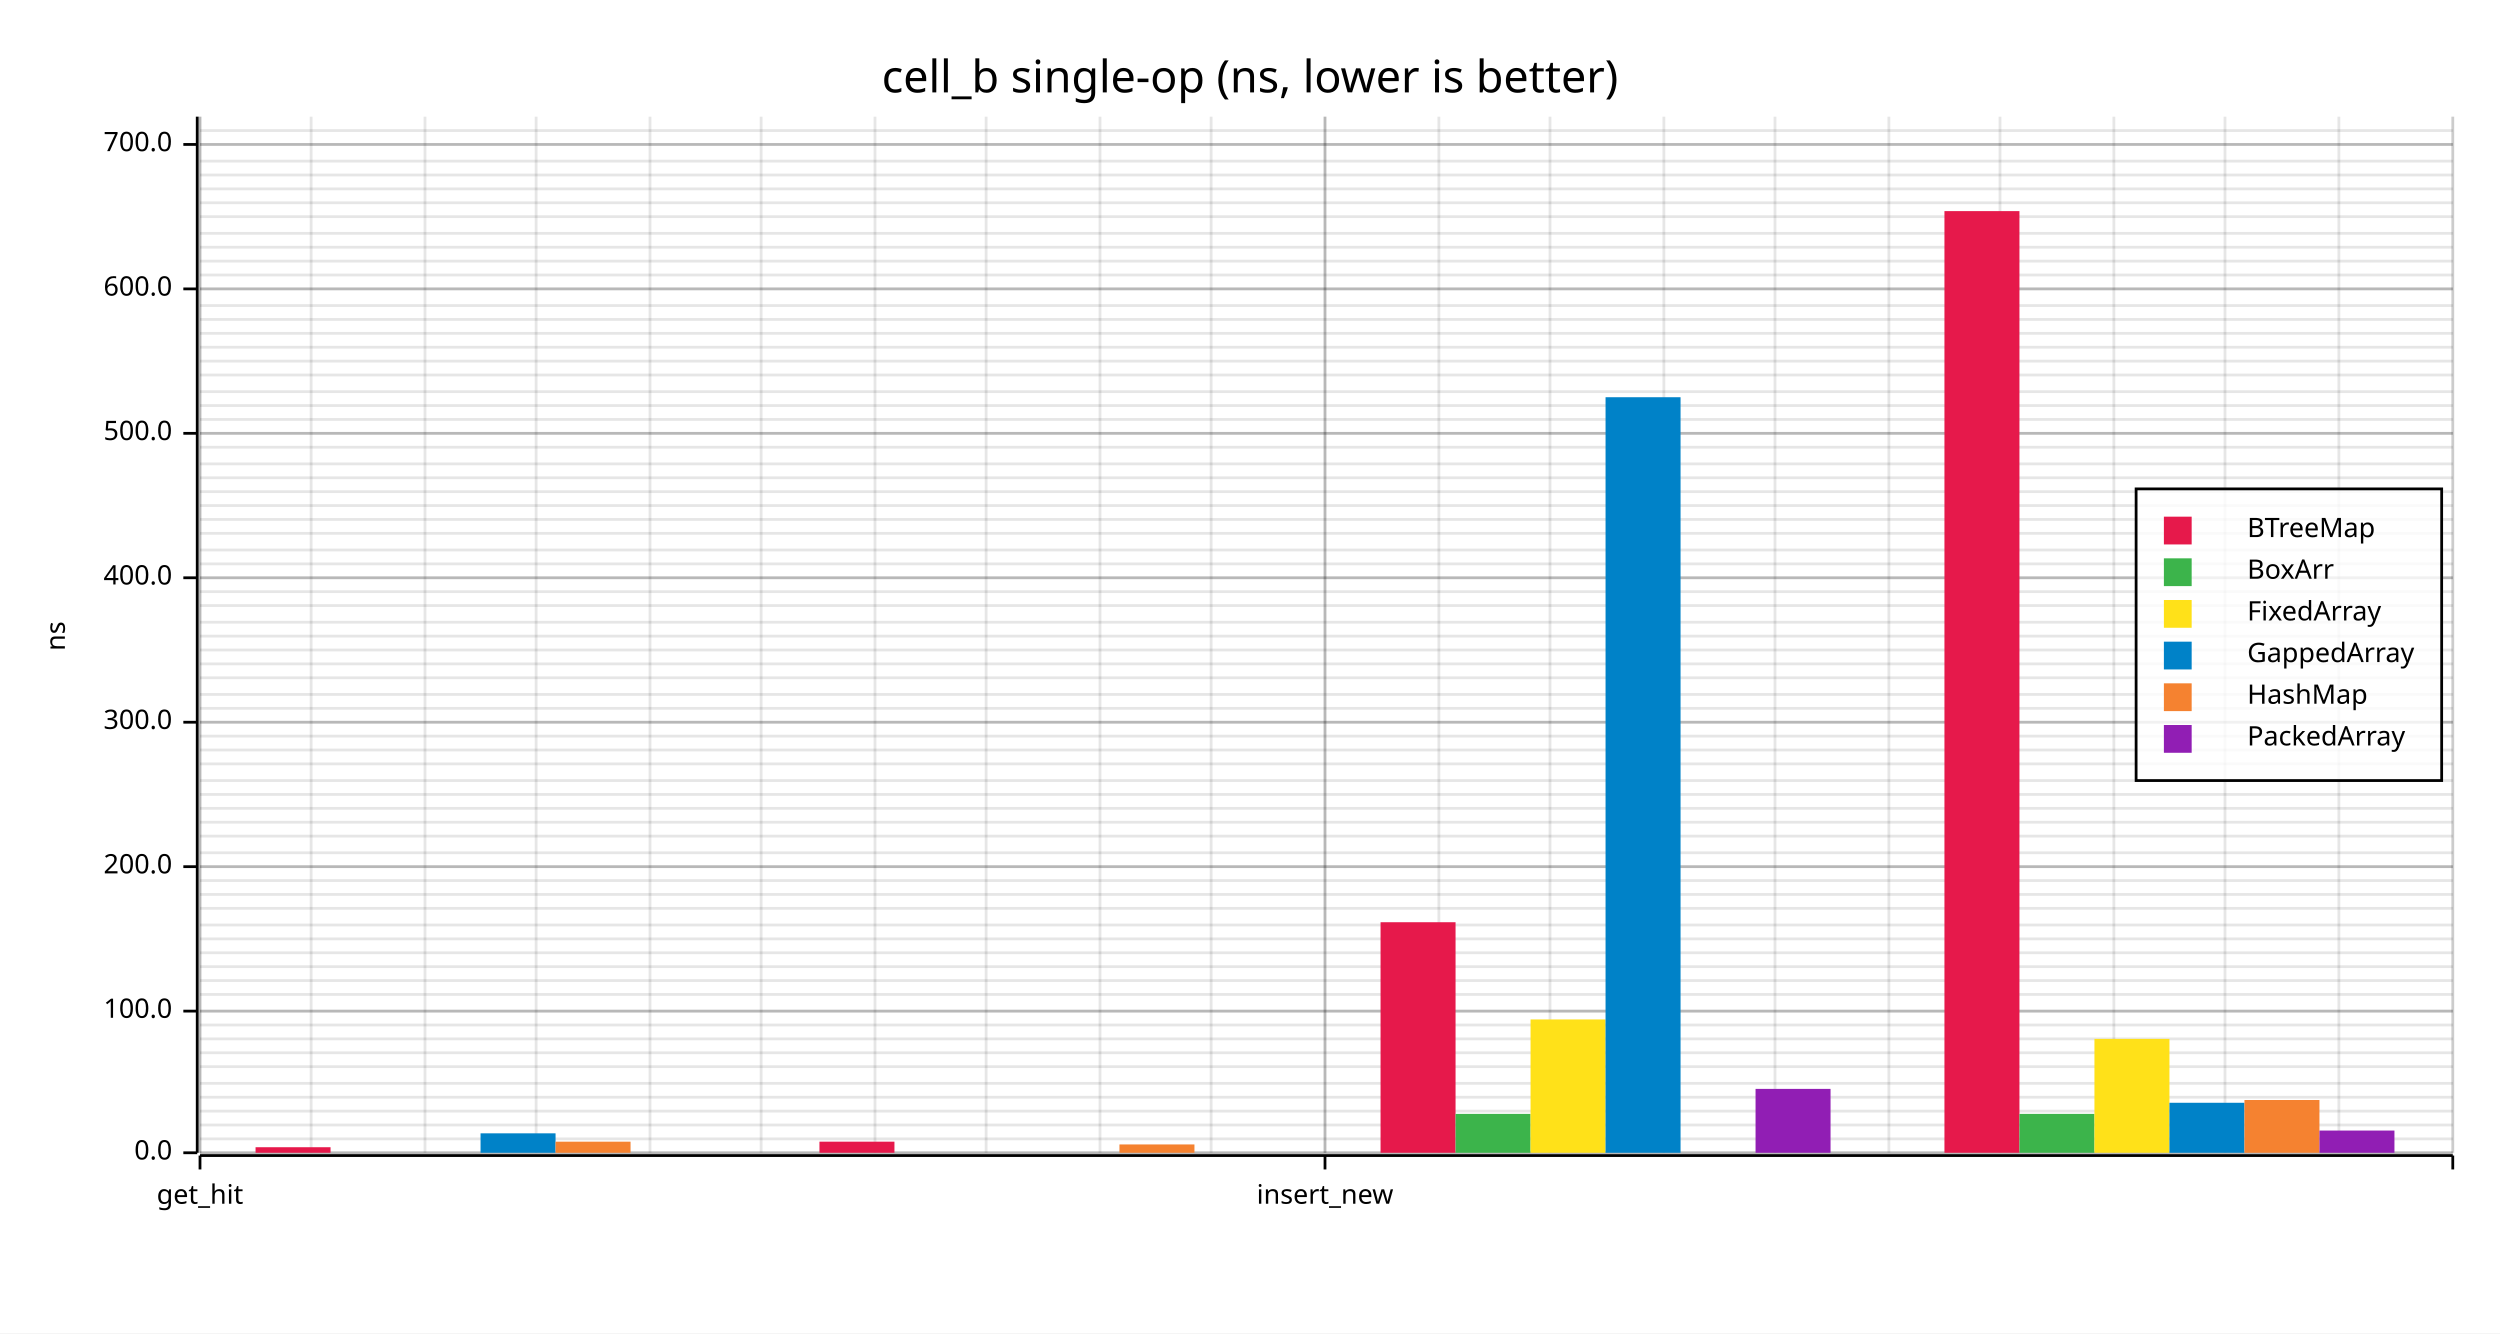
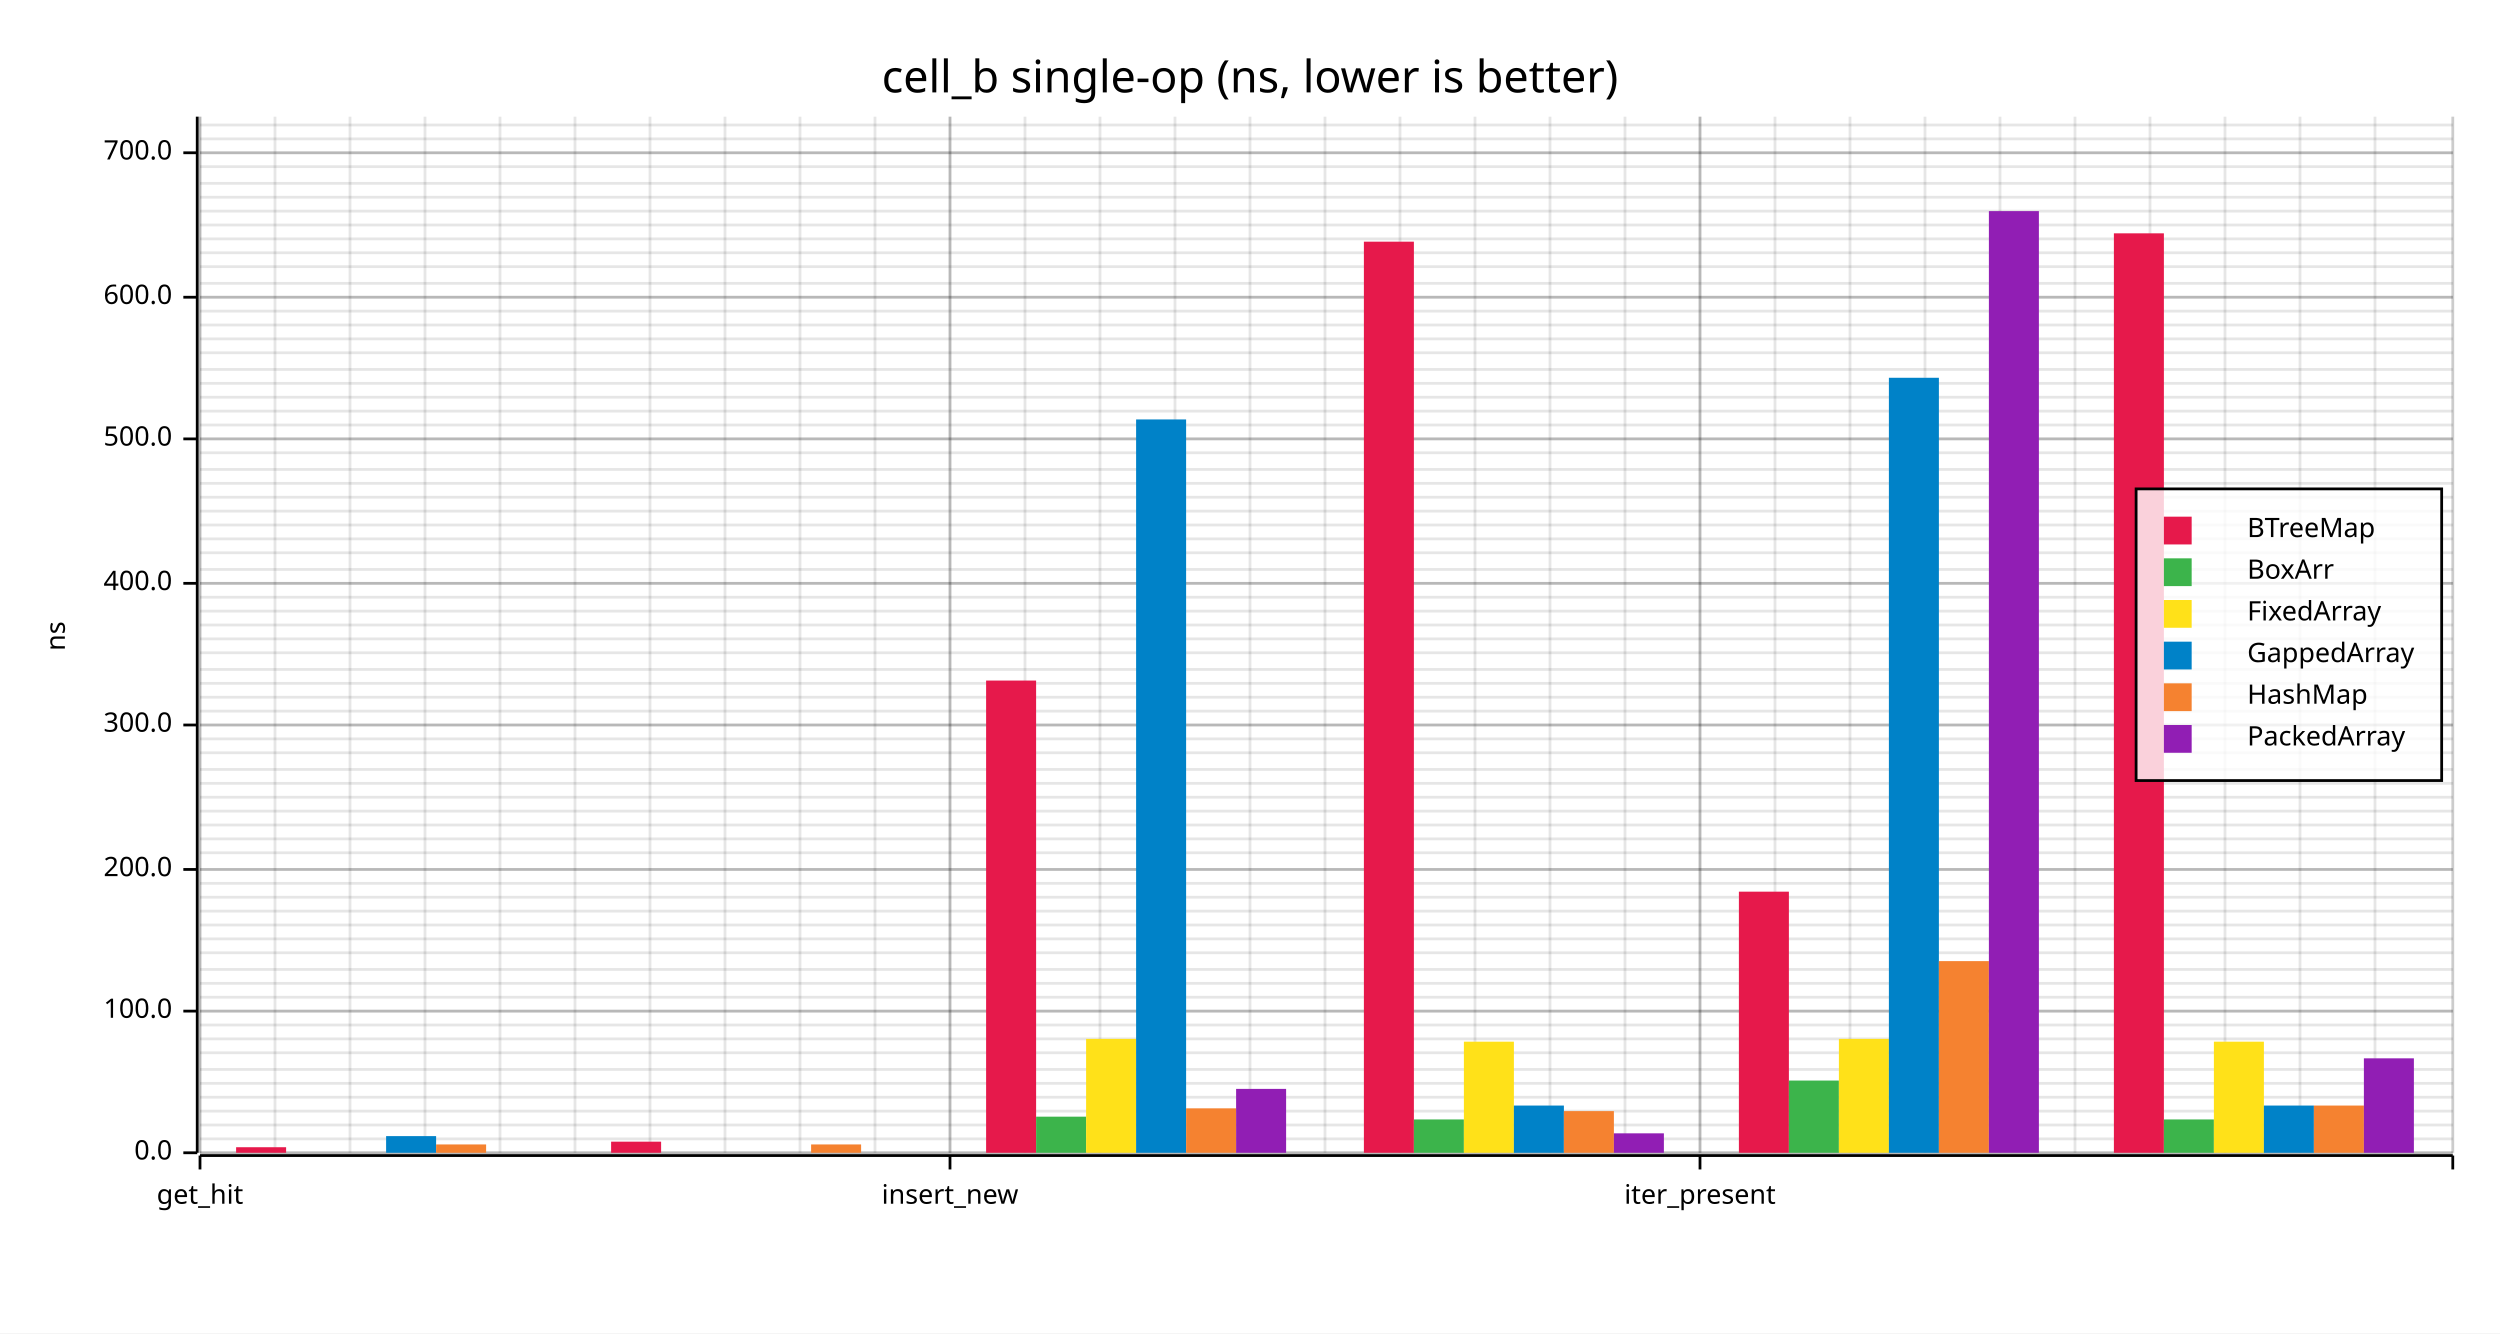
<svg xmlns="http://www.w3.org/2000/svg" width="900" height="480" viewBox="0 0 900 480">
  <rect x="0" y="0" width="900" height="480" opacity="1" fill="#FFFFFF" stroke="none" />
  <text x="450" y="21" dy="0.76em" text-anchor="middle" font-family="sans-serif" font-size="16.129" opacity="1" fill="#000000">
cell_b single-op (ns, lower is better)
</text>
  <line opacity="0.1" stroke="#000000" stroke-width="1" x1="72" y1="415" x2="72" y2="42" />
-   <line opacity="0.1" stroke="#000000" stroke-width="1" x1="112" y1="415" x2="112" y2="42" />
+   <line opacity="0.1" stroke="#000000" stroke-width="1" x1="99" y1="415" x2="99" y2="42" />
+   <line opacity="0.1" stroke="#000000" stroke-width="1" x1="126" y1="415" x2="126" y2="42" />
  <line opacity="0.1" stroke="#000000" stroke-width="1" x1="153" y1="415" x2="153" y2="42" />
-   <line opacity="0.1" stroke="#000000" stroke-width="1" x1="193" y1="415" x2="193" y2="42" />
+   <line opacity="0.1" stroke="#000000" stroke-width="1" x1="180" y1="415" x2="180" y2="42" />
+   <line opacity="0.1" stroke="#000000" stroke-width="1" x1="207" y1="415" x2="207" y2="42" />
  <line opacity="0.1" stroke="#000000" stroke-width="1" x1="234" y1="415" x2="234" y2="42" />
-   <line opacity="0.1" stroke="#000000" stroke-width="1" x1="274" y1="415" x2="274" y2="42" />
+   <line opacity="0.1" stroke="#000000" stroke-width="1" x1="261" y1="415" x2="261" y2="42" />
+   <line opacity="0.1" stroke="#000000" stroke-width="1" x1="288" y1="415" x2="288" y2="42" />
  <line opacity="0.1" stroke="#000000" stroke-width="1" x1="315" y1="415" x2="315" y2="42" />
-   <line opacity="0.1" stroke="#000000" stroke-width="1" x1="355" y1="415" x2="355" y2="42" />
+   <line opacity="0.1" stroke="#000000" stroke-width="1" x1="342" y1="415" x2="342" y2="42" />
+   <line opacity="0.1" stroke="#000000" stroke-width="1" x1="369" y1="415" x2="369" y2="42" />
  <line opacity="0.1" stroke="#000000" stroke-width="1" x1="396" y1="415" x2="396" y2="42" />
-   <line opacity="0.1" stroke="#000000" stroke-width="1" x1="436" y1="415" x2="436" y2="42" />
+   <line opacity="0.1" stroke="#000000" stroke-width="1" x1="423" y1="415" x2="423" y2="42" />
+   <line opacity="0.1" stroke="#000000" stroke-width="1" x1="450" y1="415" x2="450" y2="42" />
  <line opacity="0.1" stroke="#000000" stroke-width="1" x1="477" y1="415" x2="477" y2="42" />
-   <line opacity="0.1" stroke="#000000" stroke-width="1" x1="518" y1="415" x2="518" y2="42" />
+   <line opacity="0.1" stroke="#000000" stroke-width="1" x1="504" y1="415" x2="504" y2="42" />
+   <line opacity="0.1" stroke="#000000" stroke-width="1" x1="531" y1="415" x2="531" y2="42" />
  <line opacity="0.1" stroke="#000000" stroke-width="1" x1="558" y1="415" x2="558" y2="42" />
-   <line opacity="0.1" stroke="#000000" stroke-width="1" x1="599" y1="415" x2="599" y2="42" />
+   <line opacity="0.1" stroke="#000000" stroke-width="1" x1="585" y1="415" x2="585" y2="42" />
+   <line opacity="0.1" stroke="#000000" stroke-width="1" x1="612" y1="415" x2="612" y2="42" />
  <line opacity="0.1" stroke="#000000" stroke-width="1" x1="639" y1="415" x2="639" y2="42" />
-   <line opacity="0.1" stroke="#000000" stroke-width="1" x1="680" y1="415" x2="680" y2="42" />
+   <line opacity="0.1" stroke="#000000" stroke-width="1" x1="666" y1="415" x2="666" y2="42" />
+   <line opacity="0.1" stroke="#000000" stroke-width="1" x1="693" y1="415" x2="693" y2="42" />
  <line opacity="0.1" stroke="#000000" stroke-width="1" x1="720" y1="415" x2="720" y2="42" />
-   <line opacity="0.1" stroke="#000000" stroke-width="1" x1="761" y1="415" x2="761" y2="42" />
+   <line opacity="0.1" stroke="#000000" stroke-width="1" x1="747" y1="415" x2="747" y2="42" />
+   <line opacity="0.1" stroke="#000000" stroke-width="1" x1="774" y1="415" x2="774" y2="42" />
  <line opacity="0.1" stroke="#000000" stroke-width="1" x1="801" y1="415" x2="801" y2="42" />
-   <line opacity="0.1" stroke="#000000" stroke-width="1" x1="842" y1="415" x2="842" y2="42" />
+   <line opacity="0.1" stroke="#000000" stroke-width="1" x1="828" y1="415" x2="828" y2="42" />
+   <line opacity="0.1" stroke="#000000" stroke-width="1" x1="855" y1="415" x2="855" y2="42" />
  <line opacity="0.1" stroke="#000000" stroke-width="1" x1="72" y1="415" x2="883" y2="415" />
  <line opacity="0.1" stroke="#000000" stroke-width="1" x1="72" y1="410" x2="883" y2="410" />
  <line opacity="0.1" stroke="#000000" stroke-width="1" x1="72" y1="405" x2="883" y2="405" />
  <line opacity="0.1" stroke="#000000" stroke-width="1" x1="72" y1="400" x2="883" y2="400" />
  <line opacity="0.1" stroke="#000000" stroke-width="1" x1="72" y1="395" x2="883" y2="395" />
  <line opacity="0.1" stroke="#000000" stroke-width="1" x1="72" y1="390" x2="883" y2="390" />
-   <line opacity="0.1" stroke="#000000" stroke-width="1" x1="72" y1="384" x2="883" y2="384" />
+   <line opacity="0.1" stroke="#000000" stroke-width="1" x1="72" y1="385" x2="883" y2="385" />
  <line opacity="0.1" stroke="#000000" stroke-width="1" x1="72" y1="379" x2="883" y2="379" />
  <line opacity="0.1" stroke="#000000" stroke-width="1" x1="72" y1="374" x2="883" y2="374" />
  <line opacity="0.1" stroke="#000000" stroke-width="1" x1="72" y1="369" x2="883" y2="369" />
  <line opacity="0.1" stroke="#000000" stroke-width="1" x1="72" y1="364" x2="883" y2="364" />
-   <line opacity="0.1" stroke="#000000" stroke-width="1" x1="72" y1="358" x2="883" y2="358" />
-   <line opacity="0.1" stroke="#000000" stroke-width="1" x1="72" y1="353" x2="883" y2="353" />
-   <line opacity="0.1" stroke="#000000" stroke-width="1" x1="72" y1="348" x2="883" y2="348" />
+   <line opacity="0.1" stroke="#000000" stroke-width="1" x1="72" y1="359" x2="883" y2="359" />
+   <line opacity="0.1" stroke="#000000" stroke-width="1" x1="72" y1="354" x2="883" y2="354" />
+   <line opacity="0.1" stroke="#000000" stroke-width="1" x1="72" y1="349" x2="883" y2="349" />
  <line opacity="0.1" stroke="#000000" stroke-width="1" x1="72" y1="343" x2="883" y2="343" />
  <line opacity="0.1" stroke="#000000" stroke-width="1" x1="72" y1="338" x2="883" y2="338" />
  <line opacity="0.1" stroke="#000000" stroke-width="1" x1="72" y1="333" x2="883" y2="333" />
-   <line opacity="0.1" stroke="#000000" stroke-width="1" x1="72" y1="327" x2="883" y2="327" />
-   <line opacity="0.1" stroke="#000000" stroke-width="1" x1="72" y1="322" x2="883" y2="322" />
-   <line opacity="0.1" stroke="#000000" stroke-width="1" x1="72" y1="317" x2="883" y2="317" />
-   <line opacity="0.1" stroke="#000000" stroke-width="1" x1="72" y1="312" x2="883" y2="312" />
+   <line opacity="0.1" stroke="#000000" stroke-width="1" x1="72" y1="328" x2="883" y2="328" />
+   <line opacity="0.1" stroke="#000000" stroke-width="1" x1="72" y1="323" x2="883" y2="323" />
+   <line opacity="0.1" stroke="#000000" stroke-width="1" x1="72" y1="318" x2="883" y2="318" />
+   <line opacity="0.1" stroke="#000000" stroke-width="1" x1="72" y1="313" x2="883" y2="313" />
  <line opacity="0.1" stroke="#000000" stroke-width="1" x1="72" y1="307" x2="883" y2="307" />
-   <line opacity="0.1" stroke="#000000" stroke-width="1" x1="72" y1="301" x2="883" y2="301" />
-   <line opacity="0.1" stroke="#000000" stroke-width="1" x1="72" y1="296" x2="883" y2="296" />
-   <line opacity="0.1" stroke="#000000" stroke-width="1" x1="72" y1="291" x2="883" y2="291" />
-   <line opacity="0.1" stroke="#000000" stroke-width="1" x1="72" y1="286" x2="883" y2="286" />
-   <line opacity="0.1" stroke="#000000" stroke-width="1" x1="72" y1="281" x2="883" y2="281" />
-   <line opacity="0.1" stroke="#000000" stroke-width="1" x1="72" y1="275" x2="883" y2="275" />
-   <line opacity="0.1" stroke="#000000" stroke-width="1" x1="72" y1="270" x2="883" y2="270" />
-   <line opacity="0.1" stroke="#000000" stroke-width="1" x1="72" y1="265" x2="883" y2="265" />
-   <line opacity="0.1" stroke="#000000" stroke-width="1" x1="72" y1="260" x2="883" y2="260" />
-   <line opacity="0.1" stroke="#000000" stroke-width="1" x1="72" y1="255" x2="883" y2="255" />
-   <line opacity="0.1" stroke="#000000" stroke-width="1" x1="72" y1="250" x2="883" y2="250" />
-   <line opacity="0.1" stroke="#000000" stroke-width="1" x1="72" y1="244" x2="883" y2="244" />
-   <line opacity="0.1" stroke="#000000" stroke-width="1" x1="72" y1="239" x2="883" y2="239" />
-   <line opacity="0.1" stroke="#000000" stroke-width="1" x1="72" y1="234" x2="883" y2="234" />
-   <line opacity="0.1" stroke="#000000" stroke-width="1" x1="72" y1="229" x2="883" y2="229" />
-   <line opacity="0.1" stroke="#000000" stroke-width="1" x1="72" y1="224" x2="883" y2="224" />
-   <line opacity="0.1" stroke="#000000" stroke-width="1" x1="72" y1="218" x2="883" y2="218" />
-   <line opacity="0.1" stroke="#000000" stroke-width="1" x1="72" y1="213" x2="883" y2="213" />
-   <line opacity="0.1" stroke="#000000" stroke-width="1" x1="72" y1="208" x2="883" y2="208" />
-   <line opacity="0.1" stroke="#000000" stroke-width="1" x1="72" y1="203" x2="883" y2="203" />
-   <line opacity="0.1" stroke="#000000" stroke-width="1" x1="72" y1="198" x2="883" y2="198" />
-   <line opacity="0.1" stroke="#000000" stroke-width="1" x1="72" y1="192" x2="883" y2="192" />
-   <line opacity="0.1" stroke="#000000" stroke-width="1" x1="72" y1="187" x2="883" y2="187" />
-   <line opacity="0.1" stroke="#000000" stroke-width="1" x1="72" y1="182" x2="883" y2="182" />
-   <line opacity="0.1" stroke="#000000" stroke-width="1" x1="72" y1="177" x2="883" y2="177" />
-   <line opacity="0.1" stroke="#000000" stroke-width="1" x1="72" y1="172" x2="883" y2="172" />
-   <line opacity="0.1" stroke="#000000" stroke-width="1" x1="72" y1="167" x2="883" y2="167" />
-   <line opacity="0.1" stroke="#000000" stroke-width="1" x1="72" y1="161" x2="883" y2="161" />
-   <line opacity="0.1" stroke="#000000" stroke-width="1" x1="72" y1="156" x2="883" y2="156" />
-   <line opacity="0.1" stroke="#000000" stroke-width="1" x1="72" y1="151" x2="883" y2="151" />
-   <line opacity="0.1" stroke="#000000" stroke-width="1" x1="72" y1="146" x2="883" y2="146" />
-   <line opacity="0.1" stroke="#000000" stroke-width="1" x1="72" y1="141" x2="883" y2="141" />
-   <line opacity="0.1" stroke="#000000" stroke-width="1" x1="72" y1="135" x2="883" y2="135" />
-   <line opacity="0.1" stroke="#000000" stroke-width="1" x1="72" y1="130" x2="883" y2="130" />
-   <line opacity="0.1" stroke="#000000" stroke-width="1" x1="72" y1="125" x2="883" y2="125" />
-   <line opacity="0.1" stroke="#000000" stroke-width="1" x1="72" y1="120" x2="883" y2="120" />
-   <line opacity="0.1" stroke="#000000" stroke-width="1" x1="72" y1="115" x2="883" y2="115" />
-   <line opacity="0.1" stroke="#000000" stroke-width="1" x1="72" y1="110" x2="883" y2="110" />
-   <line opacity="0.1" stroke="#000000" stroke-width="1" x1="72" y1="104" x2="883" y2="104" />
-   <line opacity="0.1" stroke="#000000" stroke-width="1" x1="72" y1="99" x2="883" y2="99" />
-   <line opacity="0.1" stroke="#000000" stroke-width="1" x1="72" y1="94" x2="883" y2="94" />
-   <line opacity="0.1" stroke="#000000" stroke-width="1" x1="72" y1="89" x2="883" y2="89" />
-   <line opacity="0.1" stroke="#000000" stroke-width="1" x1="72" y1="84" x2="883" y2="84" />
-   <line opacity="0.1" stroke="#000000" stroke-width="1" x1="72" y1="78" x2="883" y2="78" />
-   <line opacity="0.1" stroke="#000000" stroke-width="1" x1="72" y1="73" x2="883" y2="73" />
-   <line opacity="0.1" stroke="#000000" stroke-width="1" x1="72" y1="68" x2="883" y2="68" />
-   <line opacity="0.1" stroke="#000000" stroke-width="1" x1="72" y1="63" x2="883" y2="63" />
-   <line opacity="0.1" stroke="#000000" stroke-width="1" x1="72" y1="58" x2="883" y2="58" />
-   <line opacity="0.1" stroke="#000000" stroke-width="1" x1="72" y1="52" x2="883" y2="52" />
-   <line opacity="0.1" stroke="#000000" stroke-width="1" x1="72" y1="47" x2="883" y2="47" />
+   <line opacity="0.1" stroke="#000000" stroke-width="1" x1="72" y1="302" x2="883" y2="302" />
+   <line opacity="0.1" stroke="#000000" stroke-width="1" x1="72" y1="297" x2="883" y2="297" />
+   <line opacity="0.1" stroke="#000000" stroke-width="1" x1="72" y1="292" x2="883" y2="292" />
+   <line opacity="0.1" stroke="#000000" stroke-width="1" x1="72" y1="287" x2="883" y2="287" />
+   <line opacity="0.1" stroke="#000000" stroke-width="1" x1="72" y1="282" x2="883" y2="282" />
+   <line opacity="0.1" stroke="#000000" stroke-width="1" x1="72" y1="277" x2="883" y2="277" />
+   <line opacity="0.1" stroke="#000000" stroke-width="1" x1="72" y1="271" x2="883" y2="271" />
+   <line opacity="0.1" stroke="#000000" stroke-width="1" x1="72" y1="266" x2="883" y2="266" />
+   <line opacity="0.1" stroke="#000000" stroke-width="1" x1="72" y1="261" x2="883" y2="261" />
+   <line opacity="0.1" stroke="#000000" stroke-width="1" x1="72" y1="256" x2="883" y2="256" />
+   <line opacity="0.1" stroke="#000000" stroke-width="1" x1="72" y1="251" x2="883" y2="251" />
+   <line opacity="0.1" stroke="#000000" stroke-width="1" x1="72" y1="246" x2="883" y2="246" />
+   <line opacity="0.1" stroke="#000000" stroke-width="1" x1="72" y1="241" x2="883" y2="241" />
+   <line opacity="0.1" stroke="#000000" stroke-width="1" x1="72" y1="235" x2="883" y2="235" />
+   <line opacity="0.1" stroke="#000000" stroke-width="1" x1="72" y1="230" x2="883" y2="230" />
+   <line opacity="0.1" stroke="#000000" stroke-width="1" x1="72" y1="225" x2="883" y2="225" />
+   <line opacity="0.1" stroke="#000000" stroke-width="1" x1="72" y1="220" x2="883" y2="220" />
+   <line opacity="0.1" stroke="#000000" stroke-width="1" x1="72" y1="215" x2="883" y2="215" />
+   <line opacity="0.1" stroke="#000000" stroke-width="1" x1="72" y1="210" x2="883" y2="210" />
+   <line opacity="0.1" stroke="#000000" stroke-width="1" x1="72" y1="205" x2="883" y2="205" />
+   <line opacity="0.1" stroke="#000000" stroke-width="1" x1="72" y1="199" x2="883" y2="199" />
+   <line opacity="0.1" stroke="#000000" stroke-width="1" x1="72" y1="194" x2="883" y2="194" />
+   <line opacity="0.1" stroke="#000000" stroke-width="1" x1="72" y1="189" x2="883" y2="189" />
+   <line opacity="0.1" stroke="#000000" stroke-width="1" x1="72" y1="184" x2="883" y2="184" />
+   <line opacity="0.1" stroke="#000000" stroke-width="1" x1="72" y1="179" x2="883" y2="179" />
+   <line opacity="0.1" stroke="#000000" stroke-width="1" x1="72" y1="174" x2="883" y2="174" />
+   <line opacity="0.1" stroke="#000000" stroke-width="1" x1="72" y1="169" x2="883" y2="169" />
+   <line opacity="0.1" stroke="#000000" stroke-width="1" x1="72" y1="163" x2="883" y2="163" />
+   <line opacity="0.1" stroke="#000000" stroke-width="1" x1="72" y1="158" x2="883" y2="158" />
+   <line opacity="0.1" stroke="#000000" stroke-width="1" x1="72" y1="153" x2="883" y2="153" />
+   <line opacity="0.1" stroke="#000000" stroke-width="1" x1="72" y1="148" x2="883" y2="148" />
+   <line opacity="0.1" stroke="#000000" stroke-width="1" x1="72" y1="143" x2="883" y2="143" />
+   <line opacity="0.1" stroke="#000000" stroke-width="1" x1="72" y1="138" x2="883" y2="138" />
+   <line opacity="0.1" stroke="#000000" stroke-width="1" x1="72" y1="133" x2="883" y2="133" />
+   <line opacity="0.1" stroke="#000000" stroke-width="1" x1="72" y1="127" x2="883" y2="127" />
+   <line opacity="0.1" stroke="#000000" stroke-width="1" x1="72" y1="122" x2="883" y2="122" />
+   <line opacity="0.1" stroke="#000000" stroke-width="1" x1="72" y1="117" x2="883" y2="117" />
+   <line opacity="0.1" stroke="#000000" stroke-width="1" x1="72" y1="112" x2="883" y2="112" />
+   <line opacity="0.1" stroke="#000000" stroke-width="1" x1="72" y1="107" x2="883" y2="107" />
+   <line opacity="0.1" stroke="#000000" stroke-width="1" x1="72" y1="102" x2="883" y2="102" />
+   <line opacity="0.1" stroke="#000000" stroke-width="1" x1="72" y1="96" x2="883" y2="96" />
+   <line opacity="0.1" stroke="#000000" stroke-width="1" x1="72" y1="91" x2="883" y2="91" />
+   <line opacity="0.1" stroke="#000000" stroke-width="1" x1="72" y1="86" x2="883" y2="86" />
+   <line opacity="0.1" stroke="#000000" stroke-width="1" x1="72" y1="81" x2="883" y2="81" />
+   <line opacity="0.1" stroke="#000000" stroke-width="1" x1="72" y1="76" x2="883" y2="76" />
+   <line opacity="0.1" stroke="#000000" stroke-width="1" x1="72" y1="71" x2="883" y2="71" />
+   <line opacity="0.1" stroke="#000000" stroke-width="1" x1="72" y1="66" x2="883" y2="66" />
+   <line opacity="0.1" stroke="#000000" stroke-width="1" x1="72" y1="60" x2="883" y2="60" />
+   <line opacity="0.1" stroke="#000000" stroke-width="1" x1="72" y1="55" x2="883" y2="55" />
+   <line opacity="0.1" stroke="#000000" stroke-width="1" x1="72" y1="50" x2="883" y2="50" />
+   <line opacity="0.1" stroke="#000000" stroke-width="1" x1="72" y1="45" x2="883" y2="45" />
  <text x="16" y="229" dy="0.76em" text-anchor="middle" font-family="sans-serif" font-size="9.677" opacity="1" fill="#000000" transform="rotate(270, 16, 229)">
ns
</text>
  <line opacity="0.2" stroke="#000000" stroke-width="1" x1="72" y1="415" x2="72" y2="42" />
-   <line opacity="0.2" stroke="#000000" stroke-width="1" x1="477" y1="415" x2="477" y2="42" />
+   <line opacity="0.2" stroke="#000000" stroke-width="1" x1="342" y1="415" x2="342" y2="42" />
+   <line opacity="0.2" stroke="#000000" stroke-width="1" x1="612" y1="415" x2="612" y2="42" />
  <line opacity="0.2" stroke="#000000" stroke-width="1" x1="883" y1="415" x2="883" y2="42" />
  <line opacity="0.2" stroke="#000000" stroke-width="1" x1="72" y1="415" x2="883" y2="415" />
  <line opacity="0.2" stroke="#000000" stroke-width="1" x1="72" y1="364" x2="883" y2="364" />
-   <line opacity="0.2" stroke="#000000" stroke-width="1" x1="72" y1="312" x2="883" y2="312" />
-   <line opacity="0.2" stroke="#000000" stroke-width="1" x1="72" y1="260" x2="883" y2="260" />
-   <line opacity="0.2" stroke="#000000" stroke-width="1" x1="72" y1="208" x2="883" y2="208" />
-   <line opacity="0.2" stroke="#000000" stroke-width="1" x1="72" y1="156" x2="883" y2="156" />
-   <line opacity="0.2" stroke="#000000" stroke-width="1" x1="72" y1="104" x2="883" y2="104" />
-   <line opacity="0.2" stroke="#000000" stroke-width="1" x1="72" y1="52" x2="883" y2="52" />
+   <line opacity="0.2" stroke="#000000" stroke-width="1" x1="72" y1="313" x2="883" y2="313" />
+   <line opacity="0.2" stroke="#000000" stroke-width="1" x1="72" y1="261" x2="883" y2="261" />
+   <line opacity="0.2" stroke="#000000" stroke-width="1" x1="72" y1="210" x2="883" y2="210" />
+   <line opacity="0.2" stroke="#000000" stroke-width="1" x1="72" y1="158" x2="883" y2="158" />
+   <line opacity="0.2" stroke="#000000" stroke-width="1" x1="72" y1="107" x2="883" y2="107" />
+   <line opacity="0.2" stroke="#000000" stroke-width="1" x1="72" y1="55" x2="883" y2="55" />
  <polyline fill="none" opacity="1" stroke="#000000" stroke-width="1" points="71,42 71,415 " />
  <text x="62" y="415" dy="0.5ex" text-anchor="end" font-family="sans-serif" font-size="9.677" opacity="1" fill="#000000">
0.0
</text>
  <polyline fill="none" opacity="1" stroke="#000000" stroke-width="1" points="66,415 71,415 " />
  <text x="62" y="364" dy="0.5ex" text-anchor="end" font-family="sans-serif" font-size="9.677" opacity="1" fill="#000000">
100.0
</text>
  <polyline fill="none" opacity="1" stroke="#000000" stroke-width="1" points="66,364 71,364 " />
-   <text x="62" y="312" dy="0.5ex" text-anchor="end" font-family="sans-serif" font-size="9.677" opacity="1" fill="#000000">
+   <text x="62" y="313" dy="0.5ex" text-anchor="end" font-family="sans-serif" font-size="9.677" opacity="1" fill="#000000">
200.0
</text>
-   <polyline fill="none" opacity="1" stroke="#000000" stroke-width="1" points="66,312 71,312 " />
-   <text x="62" y="260" dy="0.5ex" text-anchor="end" font-family="sans-serif" font-size="9.677" opacity="1" fill="#000000">
+   <polyline fill="none" opacity="1" stroke="#000000" stroke-width="1" points="66,313 71,313 " />
+   <text x="62" y="261" dy="0.5ex" text-anchor="end" font-family="sans-serif" font-size="9.677" opacity="1" fill="#000000">
300.0
</text>
-   <polyline fill="none" opacity="1" stroke="#000000" stroke-width="1" points="66,260 71,260 " />
-   <text x="62" y="208" dy="0.5ex" text-anchor="end" font-family="sans-serif" font-size="9.677" opacity="1" fill="#000000">
+   <polyline fill="none" opacity="1" stroke="#000000" stroke-width="1" points="66,261 71,261 " />
+   <text x="62" y="210" dy="0.5ex" text-anchor="end" font-family="sans-serif" font-size="9.677" opacity="1" fill="#000000">
400.0
</text>
-   <polyline fill="none" opacity="1" stroke="#000000" stroke-width="1" points="66,208 71,208 " />
-   <text x="62" y="156" dy="0.5ex" text-anchor="end" font-family="sans-serif" font-size="9.677" opacity="1" fill="#000000">
+   <polyline fill="none" opacity="1" stroke="#000000" stroke-width="1" points="66,210 71,210 " />
+   <text x="62" y="158" dy="0.5ex" text-anchor="end" font-family="sans-serif" font-size="9.677" opacity="1" fill="#000000">
500.0
</text>
-   <polyline fill="none" opacity="1" stroke="#000000" stroke-width="1" points="66,156 71,156 " />
-   <text x="62" y="104" dy="0.5ex" text-anchor="end" font-family="sans-serif" font-size="9.677" opacity="1" fill="#000000">
+   <polyline fill="none" opacity="1" stroke="#000000" stroke-width="1" points="66,158 71,158 " />
+   <text x="62" y="107" dy="0.5ex" text-anchor="end" font-family="sans-serif" font-size="9.677" opacity="1" fill="#000000">
600.0
</text>
-   <polyline fill="none" opacity="1" stroke="#000000" stroke-width="1" points="66,104 71,104 " />
-   <text x="62" y="52" dy="0.5ex" text-anchor="end" font-family="sans-serif" font-size="9.677" opacity="1" fill="#000000">
+   <polyline fill="none" opacity="1" stroke="#000000" stroke-width="1" points="66,107 71,107 " />
+   <text x="62" y="55" dy="0.5ex" text-anchor="end" font-family="sans-serif" font-size="9.677" opacity="1" fill="#000000">
700.0
</text>
-   <polyline fill="none" opacity="1" stroke="#000000" stroke-width="1" points="66,52 71,52 " />
+   <polyline fill="none" opacity="1" stroke="#000000" stroke-width="1" points="66,55 71,55 " />
  <polyline fill="none" opacity="1" stroke="#000000" stroke-width="1" points="72,416 883,416 " />
  <text x="72" y="426" dy="0.76em" text-anchor="middle" font-family="sans-serif" font-size="9.677" opacity="1" fill="#000000">
get_hit
</text>
  <polyline fill="none" opacity="1" stroke="#000000" stroke-width="1" points="72,416 72,421 " />
-   <text x="477" y="426" dy="0.76em" text-anchor="middle" font-family="sans-serif" font-size="9.677" opacity="1" fill="#000000">
+   <text x="342" y="426" dy="0.76em" text-anchor="middle" font-family="sans-serif" font-size="9.677" opacity="1" fill="#000000">
insert_new
</text>
-   <polyline fill="none" opacity="1" stroke="#000000" stroke-width="1" points="477,416 477,421 " />
+   <polyline fill="none" opacity="1" stroke="#000000" stroke-width="1" points="342,416 342,421 " />
+   <text x="612" y="426" dy="0.76em" text-anchor="middle" font-family="sans-serif" font-size="9.677" opacity="1" fill="#000000">
+ iter_present
+ </text>
+   <polyline fill="none" opacity="1" stroke="#000000" stroke-width="1" points="612,416 612,421 " />
  <text x="883" y="426" dy="0.76em" text-anchor="middle" font-family="sans-serif" font-size="9.677" opacity="1" fill="#000000">

</text>
  <polyline fill="none" opacity="1" stroke="#000000" stroke-width="1" points="883,416 883,421 " />
-   <rect x="92" y="413" width="27" height="2" opacity="1" fill="#E6194B" stroke="none" />
-   <rect x="295" y="411" width="27" height="4" opacity="1" fill="#E6194B" stroke="none" />
-   <rect x="497" y="332" width="27" height="83" opacity="1" fill="#E6194B" stroke="none" />
-   <rect x="700" y="76" width="27" height="339" opacity="1" fill="#E6194B" stroke="none" />
-   <rect x="119" y="415" width="27" height="0" opacity="1" fill="#3CB44B" stroke="none" />
-   <rect x="322" y="415" width="27" height="0" opacity="1" fill="#3CB44B" stroke="none" />
-   <rect x="524" y="401" width="27" height="14" opacity="1" fill="#3CB44B" stroke="none" />
-   <rect x="727" y="401" width="27" height="14" opacity="1" fill="#3CB44B" stroke="none" />
-   <rect x="146" y="415" width="27" height="0" opacity="1" fill="#FFE119" stroke="none" />
-   <rect x="349" y="415" width="27" height="0" opacity="1" fill="#FFE119" stroke="none" />
-   <rect x="551" y="367" width="27" height="48" opacity="1" fill="#FFE119" stroke="none" />
-   <rect x="754" y="374" width="27" height="41" opacity="1" fill="#FFE119" stroke="none" />
-   <rect x="173" y="408" width="27" height="7" opacity="1" fill="#0082C8" stroke="none" />
-   <rect x="376" y="415" width="27" height="0" opacity="1" fill="#0082C8" stroke="none" />
-   <rect x="578" y="143" width="27" height="272" opacity="1" fill="#0082C8" stroke="none" />
-   <rect x="781" y="397" width="27" height="18" opacity="1" fill="#0082C8" stroke="none" />
-   <rect x="200" y="411" width="27" height="4" opacity="1" fill="#F58230" stroke="none" />
-   <rect x="403" y="412" width="27" height="3" opacity="1" fill="#F58230" stroke="none" />
-   <rect x="808" y="396" width="27" height="19" opacity="1" fill="#F58230" stroke="none" />
-   <rect x="227" y="415" width="27" height="0" opacity="1" fill="#911EB4" stroke="none" />
-   <rect x="430" y="415" width="27" height="0" opacity="1" fill="#911EB4" stroke="none" />
-   <rect x="632" y="392" width="27" height="23" opacity="1" fill="#911EB4" stroke="none" />
-   <rect x="835" y="407" width="27" height="8" opacity="1" fill="#911EB4" stroke="none" />
+   <rect x="85" y="413" width="18" height="2" opacity="1" fill="#E6194B" stroke="none" />
+   <rect x="220" y="411" width="18" height="4" opacity="1" fill="#E6194B" stroke="none" />
+   <rect x="355" y="245" width="18" height="170" opacity="1" fill="#E6194B" stroke="none" />
+   <rect x="491" y="87" width="18" height="328" opacity="1" fill="#E6194B" stroke="none" />
+   <rect x="626" y="321" width="18" height="94" opacity="1" fill="#E6194B" stroke="none" />
+   <rect x="761" y="84" width="18" height="331" opacity="1" fill="#E6194B" stroke="none" />
+   <rect x="103" y="415" width="18" height="0" opacity="1" fill="#3CB44B" stroke="none" />
+   <rect x="238" y="415" width="18" height="0" opacity="1" fill="#3CB44B" stroke="none" />
+   <rect x="373" y="402" width="18" height="13" opacity="1" fill="#3CB44B" stroke="none" />
+   <rect x="509" y="403" width="18" height="12" opacity="1" fill="#3CB44B" stroke="none" />
+   <rect x="644" y="389" width="18" height="26" opacity="1" fill="#3CB44B" stroke="none" />
+   <rect x="779" y="403" width="18" height="12" opacity="1" fill="#3CB44B" stroke="none" />
+   <rect x="121" y="415" width="18" height="0" opacity="1" fill="#FFE119" stroke="none" />
+   <rect x="256" y="415" width="18" height="0" opacity="1" fill="#FFE119" stroke="none" />
+   <rect x="391" y="374" width="18" height="41" opacity="1" fill="#FFE119" stroke="none" />
+   <rect x="527" y="375" width="18" height="40" opacity="1" fill="#FFE119" stroke="none" />
+   <rect x="662" y="374" width="18" height="41" opacity="1" fill="#FFE119" stroke="none" />
+   <rect x="797" y="375" width="18" height="40" opacity="1" fill="#FFE119" stroke="none" />
+   <rect x="139" y="409" width="18" height="6" opacity="1" fill="#0082C8" stroke="none" />
+   <rect x="274" y="415" width="18" height="0" opacity="1" fill="#0082C8" stroke="none" />
+   <rect x="409" y="151" width="18" height="264" opacity="1" fill="#0082C8" stroke="none" />
+   <rect x="545" y="398" width="18" height="17" opacity="1" fill="#0082C8" stroke="none" />
+   <rect x="680" y="136" width="18" height="279" opacity="1" fill="#0082C8" stroke="none" />
+   <rect x="815" y="398" width="18" height="17" opacity="1" fill="#0082C8" stroke="none" />
+   <rect x="157" y="412" width="18" height="3" opacity="1" fill="#F58230" stroke="none" />
+   <rect x="292" y="412" width="18" height="3" opacity="1" fill="#F58230" stroke="none" />
+   <rect x="427" y="399" width="18" height="16" opacity="1" fill="#F58230" stroke="none" />
+   <rect x="563" y="400" width="18" height="15" opacity="1" fill="#F58230" stroke="none" />
+   <rect x="698" y="346" width="18" height="69" opacity="1" fill="#F58230" stroke="none" />
+   <rect x="833" y="398" width="18" height="17" opacity="1" fill="#F58230" stroke="none" />
+   <rect x="175" y="415" width="18" height="0" opacity="1" fill="#911EB4" stroke="none" />
+   <rect x="310" y="415" width="18" height="0" opacity="1" fill="#911EB4" stroke="none" />
+   <rect x="445" y="392" width="18" height="23" opacity="1" fill="#911EB4" stroke="none" />
+   <rect x="581" y="408" width="18" height="7" opacity="1" fill="#911EB4" stroke="none" />
+   <rect x="716" y="76" width="18" height="339" opacity="1" fill="#911EB4" stroke="none" />
+   <rect x="851" y="381" width="18" height="34" opacity="1" fill="#911EB4" stroke="none" />
  <rect x="769" y="176" width="110" height="105" opacity="0.8" fill="#FFFFFF" stroke="none" />
  <rect x="769" y="176" width="110" height="105" opacity="1" fill="none" stroke="#000000" />
  <text x="809" y="186" dy="0.76em" text-anchor="start" font-family="sans-serif" font-size="9.677" opacity="1" fill="#000000">
BTreeMap
</text>
  <text x="809" y="201" dy="0.76em" text-anchor="start" font-family="sans-serif" font-size="9.677" opacity="1" fill="#000000">
BoxArr
</text>
  <text x="809" y="216" dy="0.76em" text-anchor="start" font-family="sans-serif" font-size="9.677" opacity="1" fill="#000000">
FixedArray
</text>
  <text x="809" y="231" dy="0.76em" text-anchor="start" font-family="sans-serif" font-size="9.677" opacity="1" fill="#000000">
GappedArray
</text>
  <text x="809" y="246" dy="0.76em" text-anchor="start" font-family="sans-serif" font-size="9.677" opacity="1" fill="#000000">
HashMap
</text>
  <text x="809" y="261" dy="0.76em" text-anchor="start" font-family="sans-serif" font-size="9.677" opacity="1" fill="#000000">
PackedArray
</text>
  <rect x="779" y="186" width="10" height="10" opacity="1" fill="#E6194B" stroke="none" />
  <rect x="779" y="201" width="10" height="10" opacity="1" fill="#3CB44B" stroke="none" />
  <rect x="779" y="216" width="10" height="10" opacity="1" fill="#FFE119" stroke="none" />
  <rect x="779" y="231" width="10" height="10" opacity="1" fill="#0082C8" stroke="none" />
  <rect x="779" y="246" width="10" height="10" opacity="1" fill="#F58230" stroke="none" />
  <rect x="779" y="261" width="10" height="10" opacity="1" fill="#911EB4" stroke="none" />
</svg>
